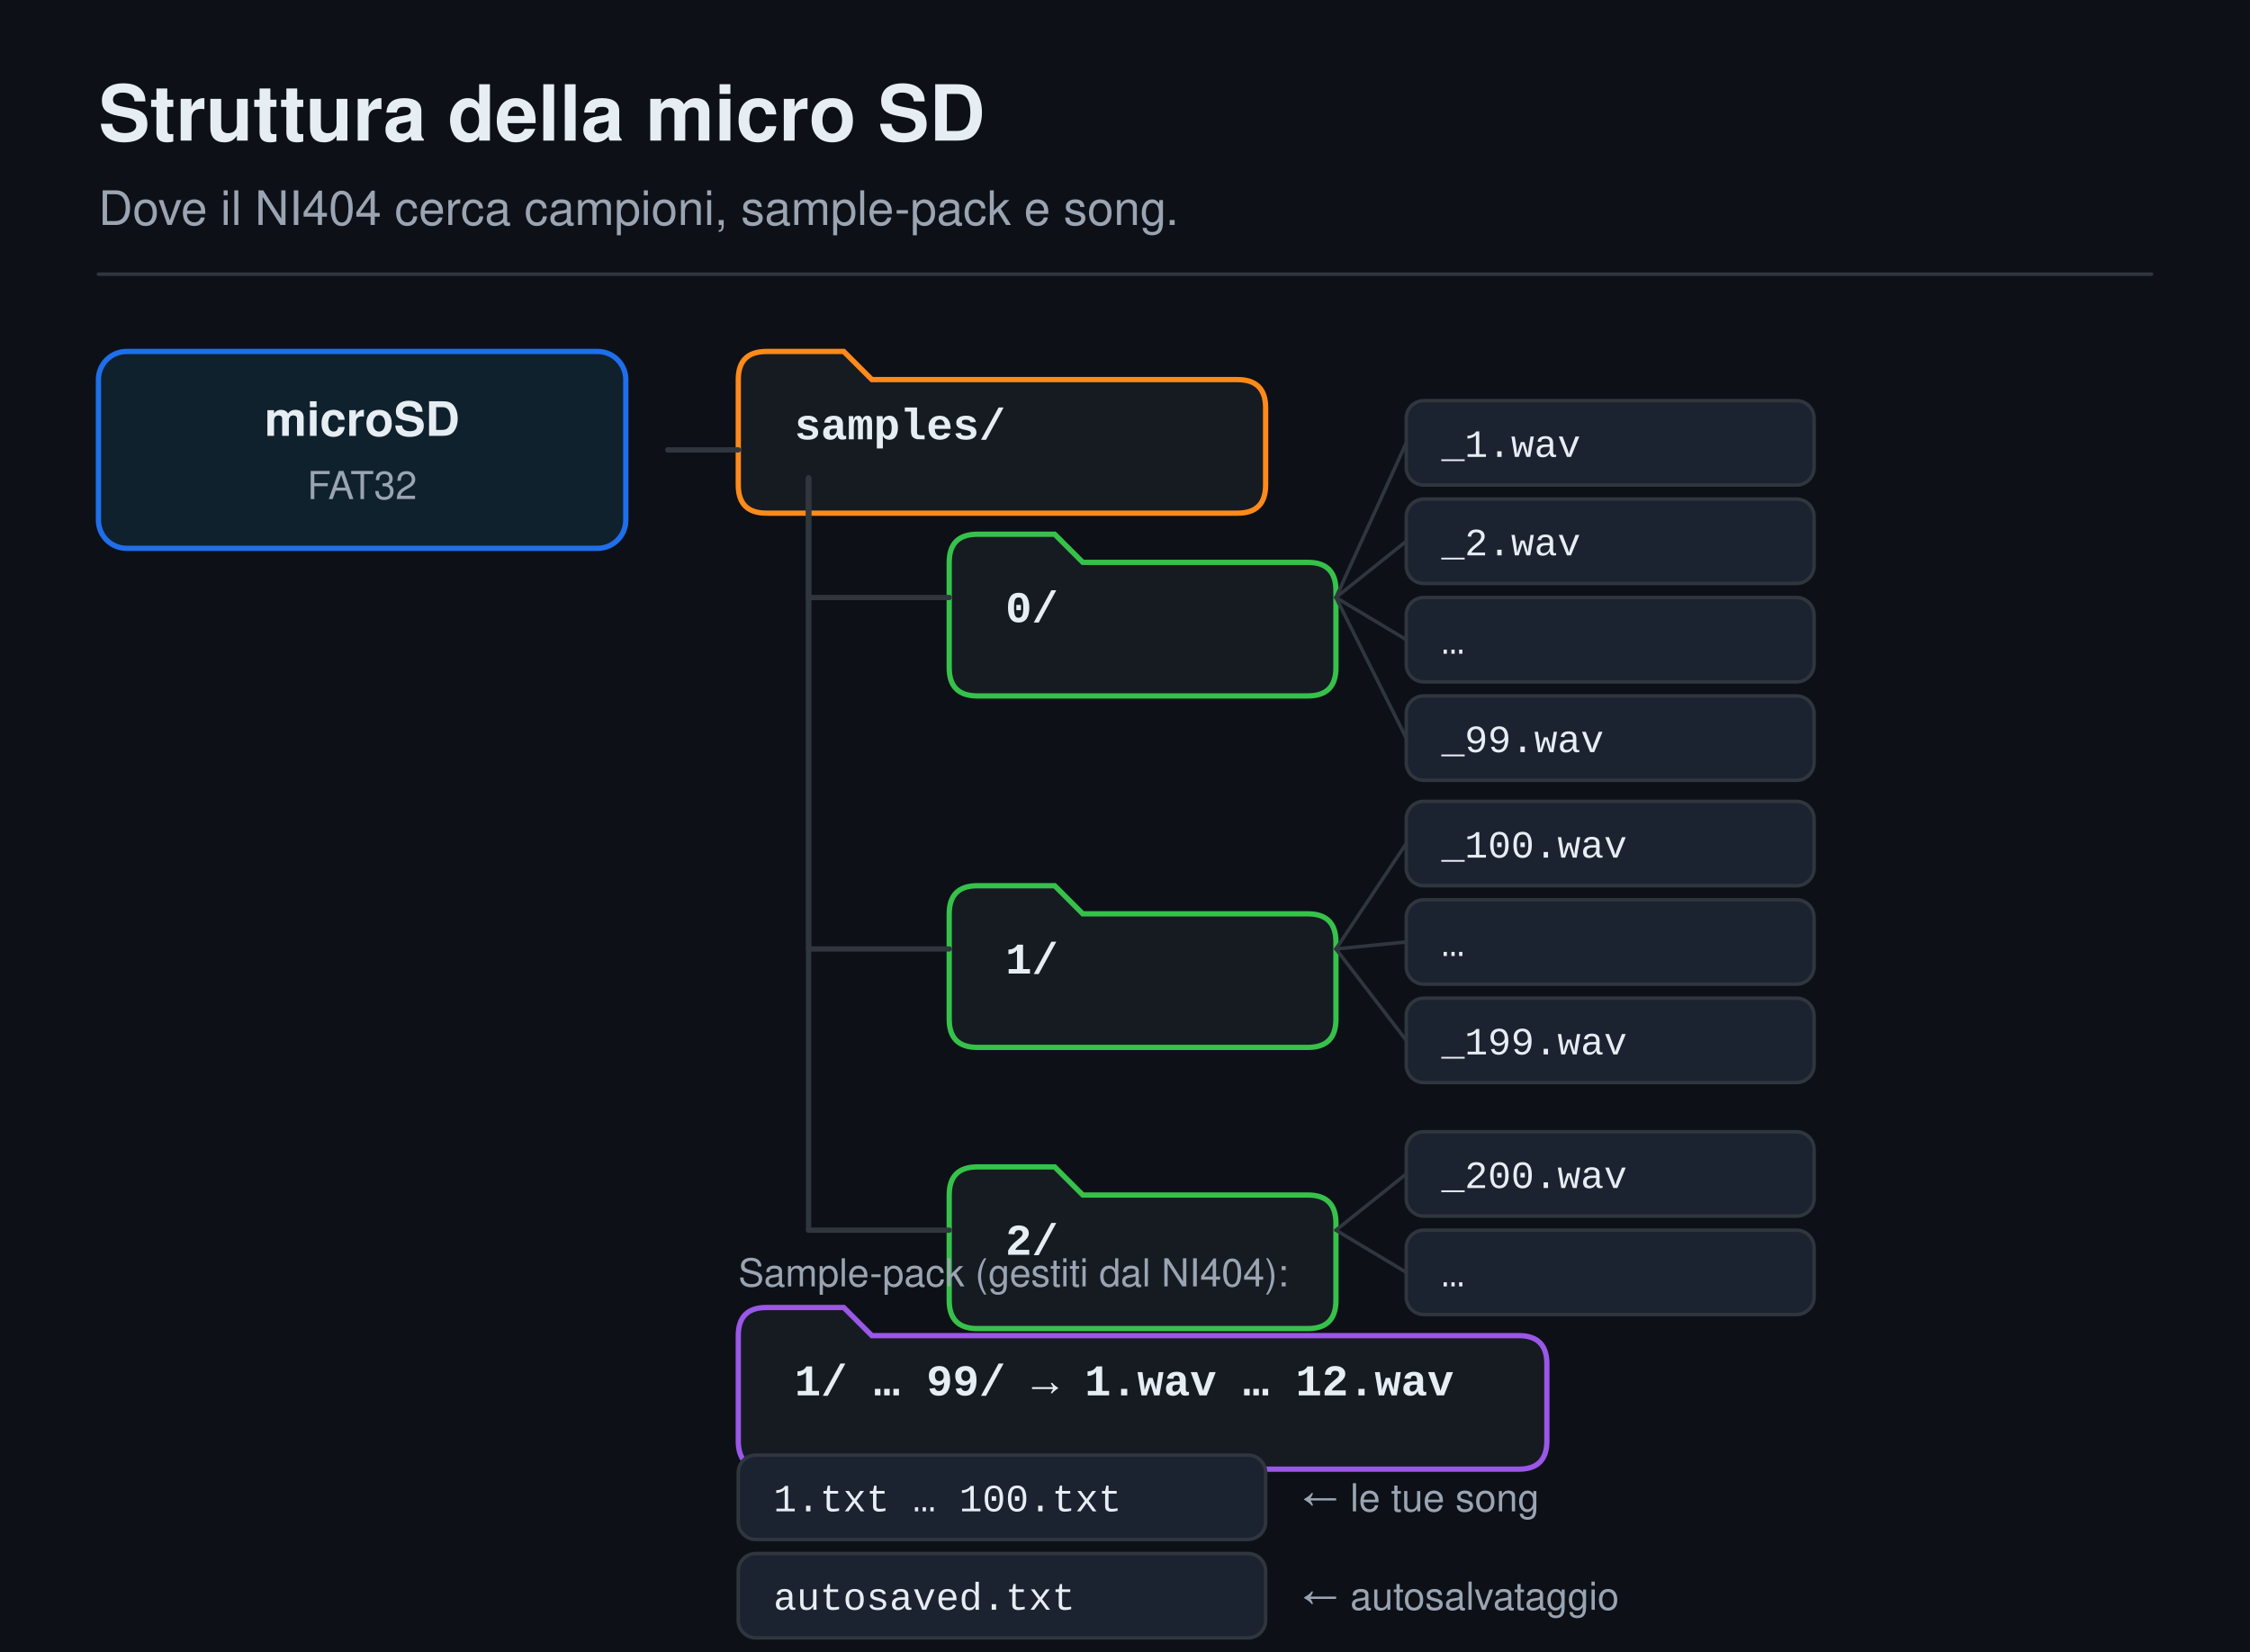
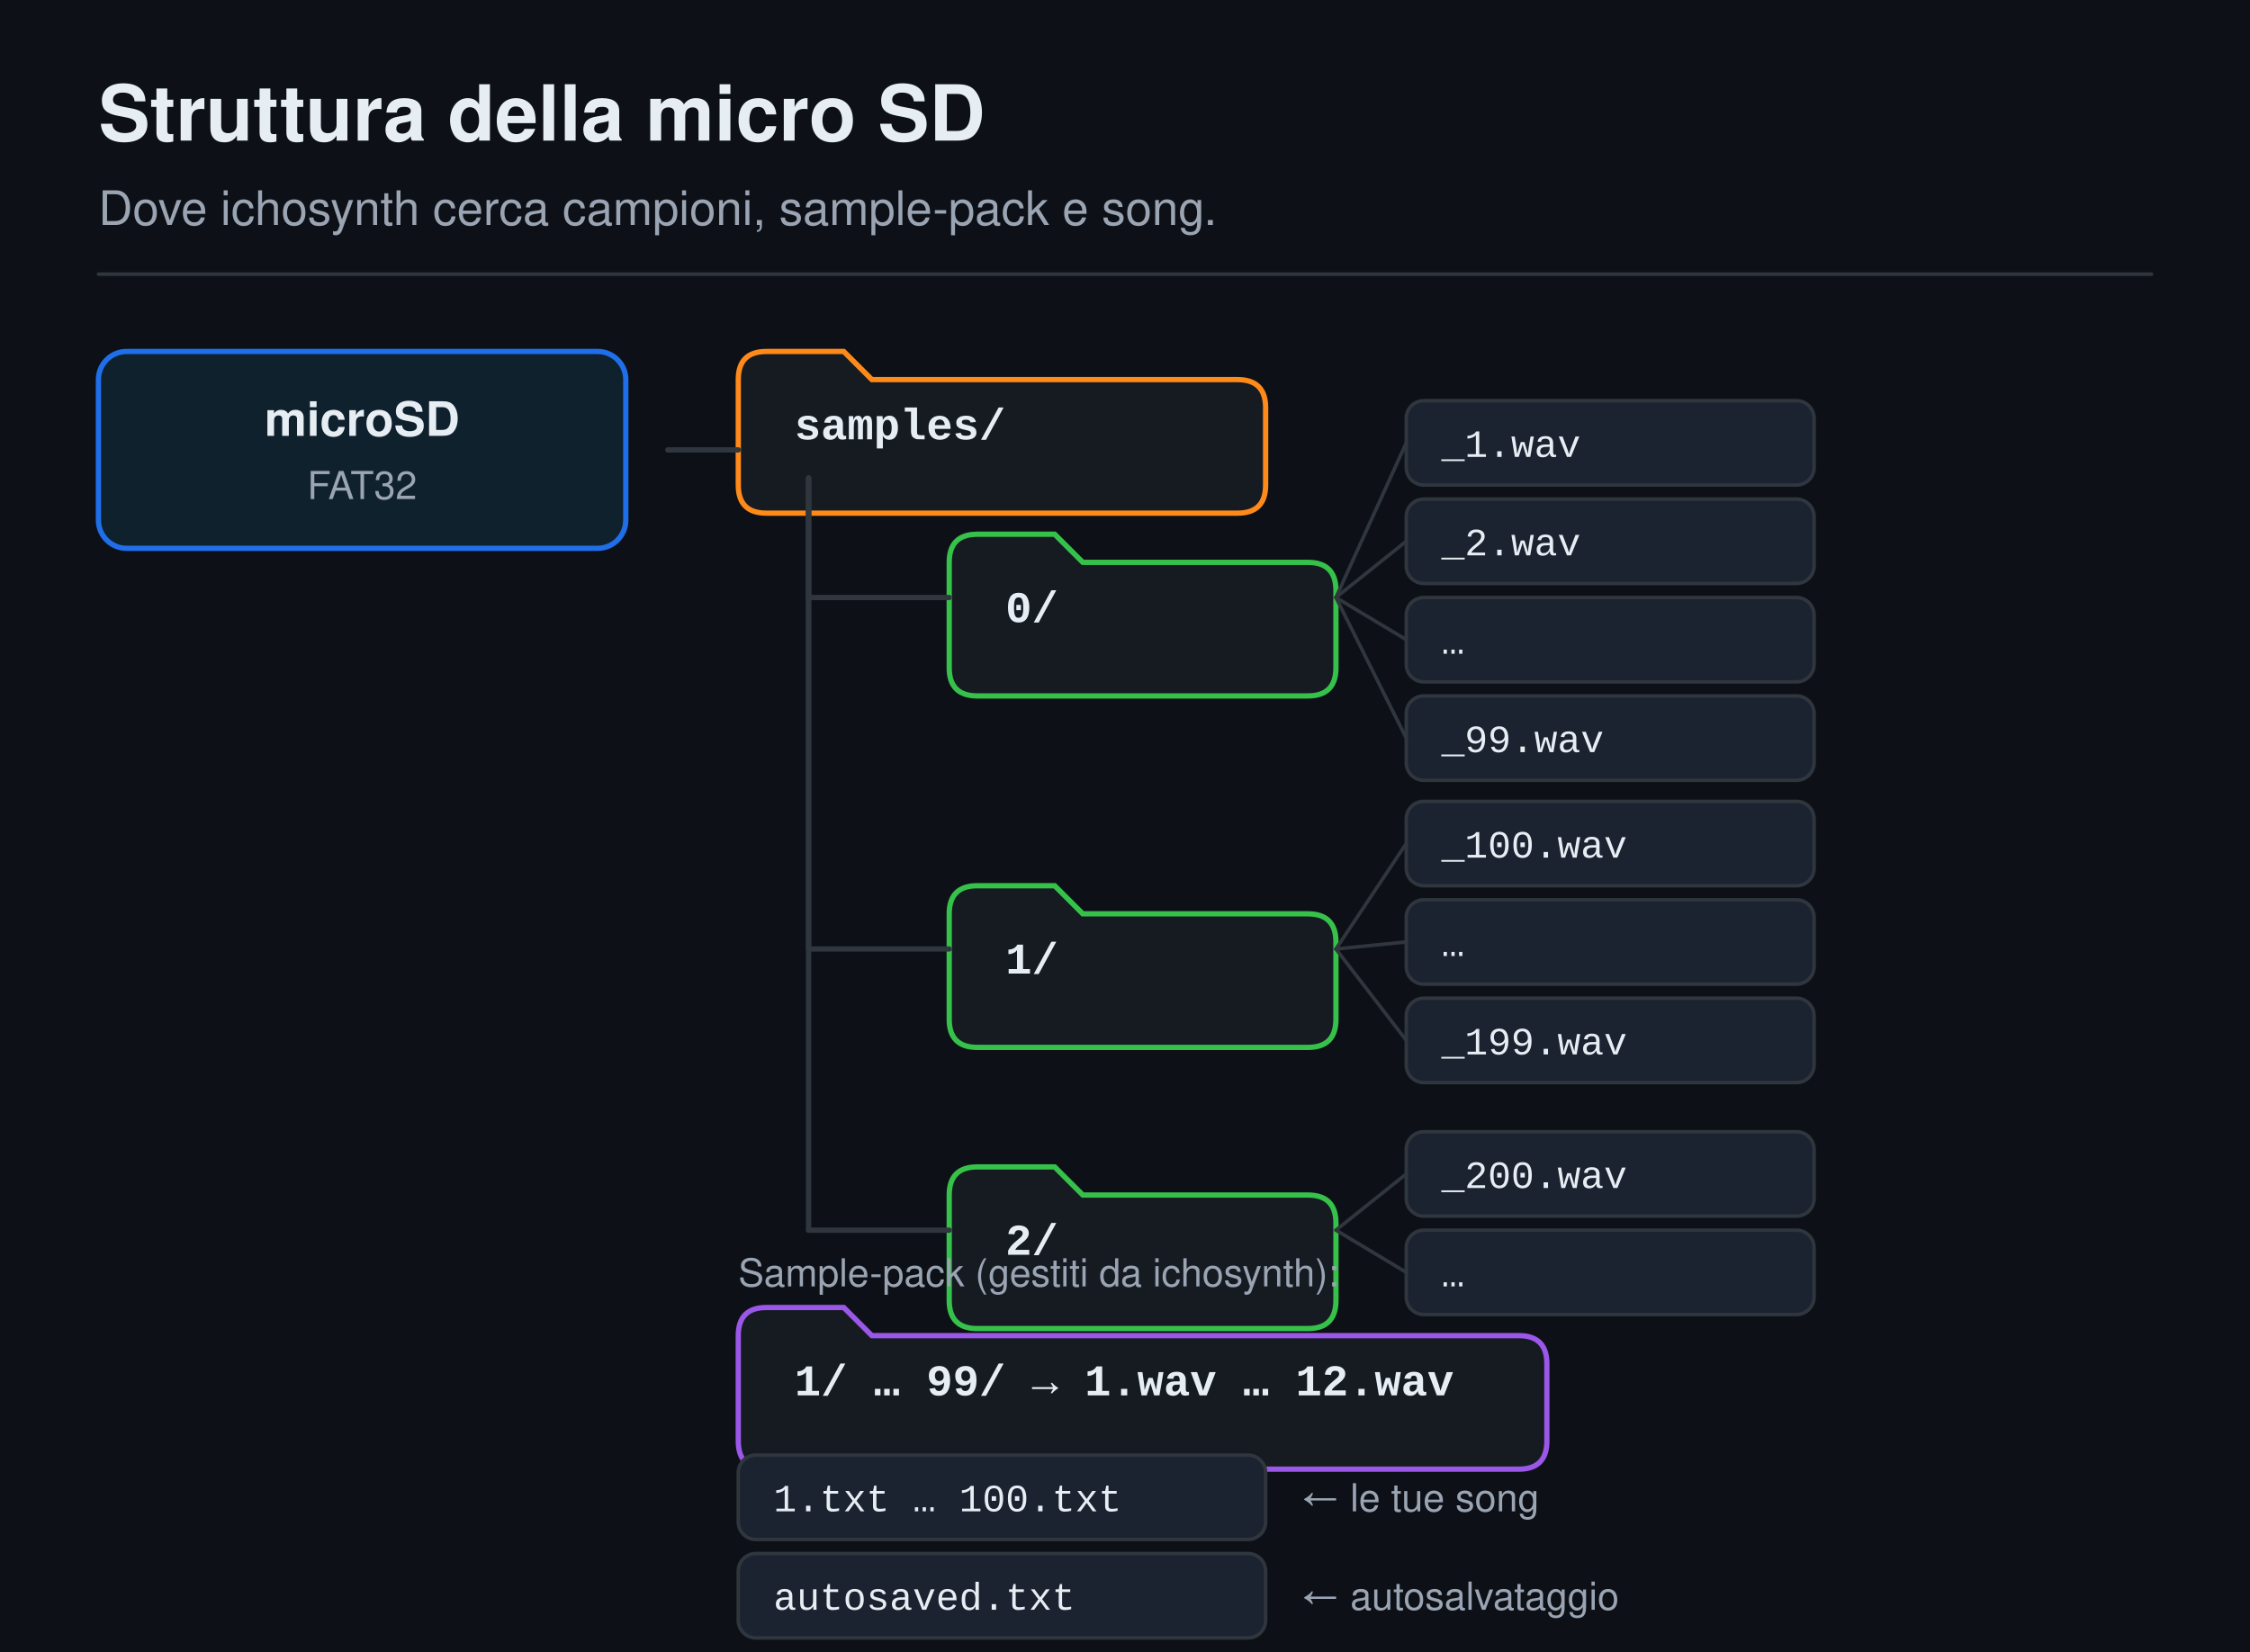
<svg xmlns="http://www.w3.org/2000/svg" viewBox="0 0 640 470" width="640" height="470" role="img">
  <rect x="0" y="0" width="640" height="999" rx="0" ry="0" fill="#0d1117" />
  <text x="28" y="40" font-family="'Segoe UI',Helvetica,Arial,sans-serif" font-size="22" fill="#e6edf3" text-anchor="start" font-weight="700">Struttura della micro SD</text>
-   <text x="28" y="64" font-family="'Segoe UI',Helvetica,Arial,sans-serif" font-size="13.5" fill="#9aa4b2" text-anchor="start" font-weight="400">Dove il NI404 cerca campioni, sample-pack e song.</text>
+   <text x="28" y="64" font-family="'Segoe UI',Helvetica,Arial,sans-serif" font-size="13.5" fill="#9aa4b2" text-anchor="start" font-weight="400">Dove ichosynth cerca campioni, sample-pack e song.</text>
  <line x1="28" y1="78" x2="612" y2="78" stroke="#30363d" stroke-width="1" stroke-linecap="round" />
  <rect x="28" y="100" width="150" height="56" rx="8" ry="8" fill="#10212e" stroke="#1f6feb" stroke-width="1.5" />
  <path d="M40 100 v-0 h12 v0" fill="none" />
  <text x="103" y="124" font-family="'Segoe UI',Helvetica,Arial,sans-serif" font-size="13.5" fill="#e6edf3" text-anchor="middle" font-weight="700">microSD</text>
  <text x="103" y="142" font-family="'Segoe UI',Helvetica,Arial,sans-serif" font-size="11" fill="#9aa4b2" text-anchor="middle" font-weight="400">FAT32</text>
  <path d="M210 108 q0 -8 8 -8 h22 l8 8 h104 q8 0 8 8 v22 q0 8 -8 8 h-134 q-8 0 -8 -8 z" fill="#161b22" stroke="#FF8A1A" stroke-width="1.5" />
  <text x="226" y="125" font-family="'JetBrains Mono','Consolas','Courier New',monospace" font-size="12.5" fill="#e6edf3" text-anchor="start" font-weight="600">samples/</text>
  <line x1="190" y1="128" x2="190" y2="128" stroke="#30363d" stroke-width="1.5" stroke-linecap="round" />
  <line x1="190" y1="128" x2="210" y2="128" stroke="#30363d" stroke-width="1.5" stroke-linecap="round" />
  <path d="M270 160 q0 -8 8 -8 h22 l8 8 h64 q8 0 8 8 v22 q0 8 -8 8 h-94 q-8 0 -8 -8 z" fill="#161b22" stroke="#36C24A" stroke-width="1.5" />
  <text x="286" y="177" font-family="'JetBrains Mono','Consolas','Courier New',monospace" font-size="12.5" fill="#e6edf3" text-anchor="start" font-weight="600">0/</text>
  <line x1="230" y1="136" x2="230" y2="170" stroke="#30363d" stroke-width="1.5" stroke-linecap="round" />
  <line x1="230" y1="170" x2="270" y2="170" stroke="#30363d" stroke-width="1.5" stroke-linecap="round" />
  <rect x="400" y="114" width="116" height="24" rx="5" ry="5" fill="#1b2230" stroke="#30363d" stroke-width="1" />
  <text x="410" y="130" font-family="'JetBrains Mono','Consolas','Courier New',monospace" font-size="11" fill="#e6edf3" text-anchor="start" font-weight="400">_1.wav</text>
  <line x1="380" y1="170" x2="400" y2="126" stroke="#30363d" stroke-width="1" stroke-linecap="round" />
  <rect x="400" y="142" width="116" height="24" rx="5" ry="5" fill="#1b2230" stroke="#30363d" stroke-width="1" />
  <text x="410" y="158" font-family="'JetBrains Mono','Consolas','Courier New',monospace" font-size="11" fill="#e6edf3" text-anchor="start" font-weight="400">_2.wav</text>
  <line x1="380" y1="170" x2="400" y2="154" stroke="#30363d" stroke-width="1" stroke-linecap="round" />
  <rect x="400" y="170" width="116" height="24" rx="5" ry="5" fill="#1b2230" stroke="#30363d" stroke-width="1" />
  <text x="410" y="186" font-family="'JetBrains Mono','Consolas','Courier New',monospace" font-size="11" fill="#e6edf3" text-anchor="start" font-weight="400">…</text>
  <line x1="380" y1="170" x2="400" y2="182" stroke="#30363d" stroke-width="1" stroke-linecap="round" />
  <rect x="400" y="198" width="116" height="24" rx="5" ry="5" fill="#1b2230" stroke="#30363d" stroke-width="1" />
  <text x="410" y="214" font-family="'JetBrains Mono','Consolas','Courier New',monospace" font-size="11" fill="#e6edf3" text-anchor="start" font-weight="400">_99.wav</text>
  <line x1="380" y1="170" x2="400" y2="210" stroke="#30363d" stroke-width="1" stroke-linecap="round" />
  <path d="M270 260 q0 -8 8 -8 h22 l8 8 h64 q8 0 8 8 v22 q0 8 -8 8 h-94 q-8 0 -8 -8 z" fill="#161b22" stroke="#36C24A" stroke-width="1.5" />
  <text x="286" y="277" font-family="'JetBrains Mono','Consolas','Courier New',monospace" font-size="12.5" fill="#e6edf3" text-anchor="start" font-weight="600">1/</text>
  <line x1="230" y1="136" x2="230" y2="270" stroke="#30363d" stroke-width="1.5" stroke-linecap="round" />
  <line x1="230" y1="270" x2="270" y2="270" stroke="#30363d" stroke-width="1.5" stroke-linecap="round" />
  <rect x="400" y="228" width="116" height="24" rx="5" ry="5" fill="#1b2230" stroke="#30363d" stroke-width="1" />
  <text x="410" y="244" font-family="'JetBrains Mono','Consolas','Courier New',monospace" font-size="11" fill="#e6edf3" text-anchor="start" font-weight="400">_100.wav</text>
  <line x1="380" y1="270" x2="400" y2="240" stroke="#30363d" stroke-width="1" stroke-linecap="round" />
  <rect x="400" y="256" width="116" height="24" rx="5" ry="5" fill="#1b2230" stroke="#30363d" stroke-width="1" />
  <text x="410" y="272" font-family="'JetBrains Mono','Consolas','Courier New',monospace" font-size="11" fill="#e6edf3" text-anchor="start" font-weight="400">…</text>
  <line x1="380" y1="270" x2="400" y2="268" stroke="#30363d" stroke-width="1" stroke-linecap="round" />
  <rect x="400" y="284" width="116" height="24" rx="5" ry="5" fill="#1b2230" stroke="#30363d" stroke-width="1" />
  <text x="410" y="300" font-family="'JetBrains Mono','Consolas','Courier New',monospace" font-size="11" fill="#e6edf3" text-anchor="start" font-weight="400">_199.wav</text>
  <line x1="380" y1="270" x2="400" y2="296" stroke="#30363d" stroke-width="1" stroke-linecap="round" />
  <path d="M270 340 q0 -8 8 -8 h22 l8 8 h64 q8 0 8 8 v22 q0 8 -8 8 h-94 q-8 0 -8 -8 z" fill="#161b22" stroke="#36C24A" stroke-width="1.5" />
  <text x="286" y="357" font-family="'JetBrains Mono','Consolas','Courier New',monospace" font-size="12.5" fill="#e6edf3" text-anchor="start" font-weight="600">2/</text>
  <line x1="230" y1="136" x2="230" y2="350" stroke="#30363d" stroke-width="1.5" stroke-linecap="round" />
  <line x1="230" y1="350" x2="270" y2="350" stroke="#30363d" stroke-width="1.5" stroke-linecap="round" />
  <rect x="400" y="322" width="116" height="24" rx="5" ry="5" fill="#1b2230" stroke="#30363d" stroke-width="1" />
  <text x="410" y="338" font-family="'JetBrains Mono','Consolas','Courier New',monospace" font-size="11" fill="#e6edf3" text-anchor="start" font-weight="400">_200.wav</text>
  <line x1="380" y1="350" x2="400" y2="334" stroke="#30363d" stroke-width="1" stroke-linecap="round" />
  <rect x="400" y="350" width="116" height="24" rx="5" ry="5" fill="#1b2230" stroke="#30363d" stroke-width="1" />
  <text x="410" y="366" font-family="'JetBrains Mono','Consolas','Courier New',monospace" font-size="11" fill="#e6edf3" text-anchor="start" font-weight="400">…</text>
  <line x1="380" y1="350" x2="400" y2="362" stroke="#30363d" stroke-width="1" stroke-linecap="round" />
  <path d="M210 380 q0 -8 8 -8 h22 l8 8 h184 q8 0 8 8 v22 q0 8 -8 8 h-214 q-8 0 -8 -8 z" fill="#161b22" stroke="#9A57E8" stroke-width="1.5" />
  <text x="226" y="397" font-family="'JetBrains Mono','Consolas','Courier New',monospace" font-size="12.5" fill="#e6edf3" text-anchor="start" font-weight="600">1/ … 99/  →  1.wav … 12.wav</text>
-   <text x="210" y="366" font-family="'Segoe UI',Helvetica,Arial,sans-serif" font-size="11" fill="#9aa4b2" text-anchor="start" font-weight="400">Sample-pack (gestiti dal NI404):</text>
+   <text x="210" y="366" font-family="'Segoe UI',Helvetica,Arial,sans-serif" font-size="11" fill="#9aa4b2" text-anchor="start" font-weight="400">Sample-pack (gestiti da ichosynth):</text>
  <rect x="210" y="414" width="150" height="24" rx="5" ry="5" fill="#1b2230" stroke="#30363d" stroke-width="1" />
  <text x="220" y="430" font-family="'JetBrains Mono','Consolas','Courier New',monospace" font-size="11" fill="#e6edf3" text-anchor="start" font-weight="400">1.txt … 100.txt</text>
  <text x="370" y="430" font-family="'Segoe UI',Helvetica,Arial,sans-serif" font-size="11" fill="#9aa4b2" text-anchor="start" font-weight="400">← le tue song</text>
  <rect x="210" y="442" width="150" height="24" rx="5" ry="5" fill="#1b2230" stroke="#30363d" stroke-width="1" />
  <text x="220" y="458" font-family="'JetBrains Mono','Consolas','Courier New',monospace" font-size="11" fill="#e6edf3" text-anchor="start" font-weight="400">autosaved.txt</text>
  <text x="370" y="458" font-family="'Segoe UI',Helvetica,Arial,sans-serif" font-size="11" fill="#9aa4b2" text-anchor="start" font-weight="400">← autosalvataggio</text>
</svg>
